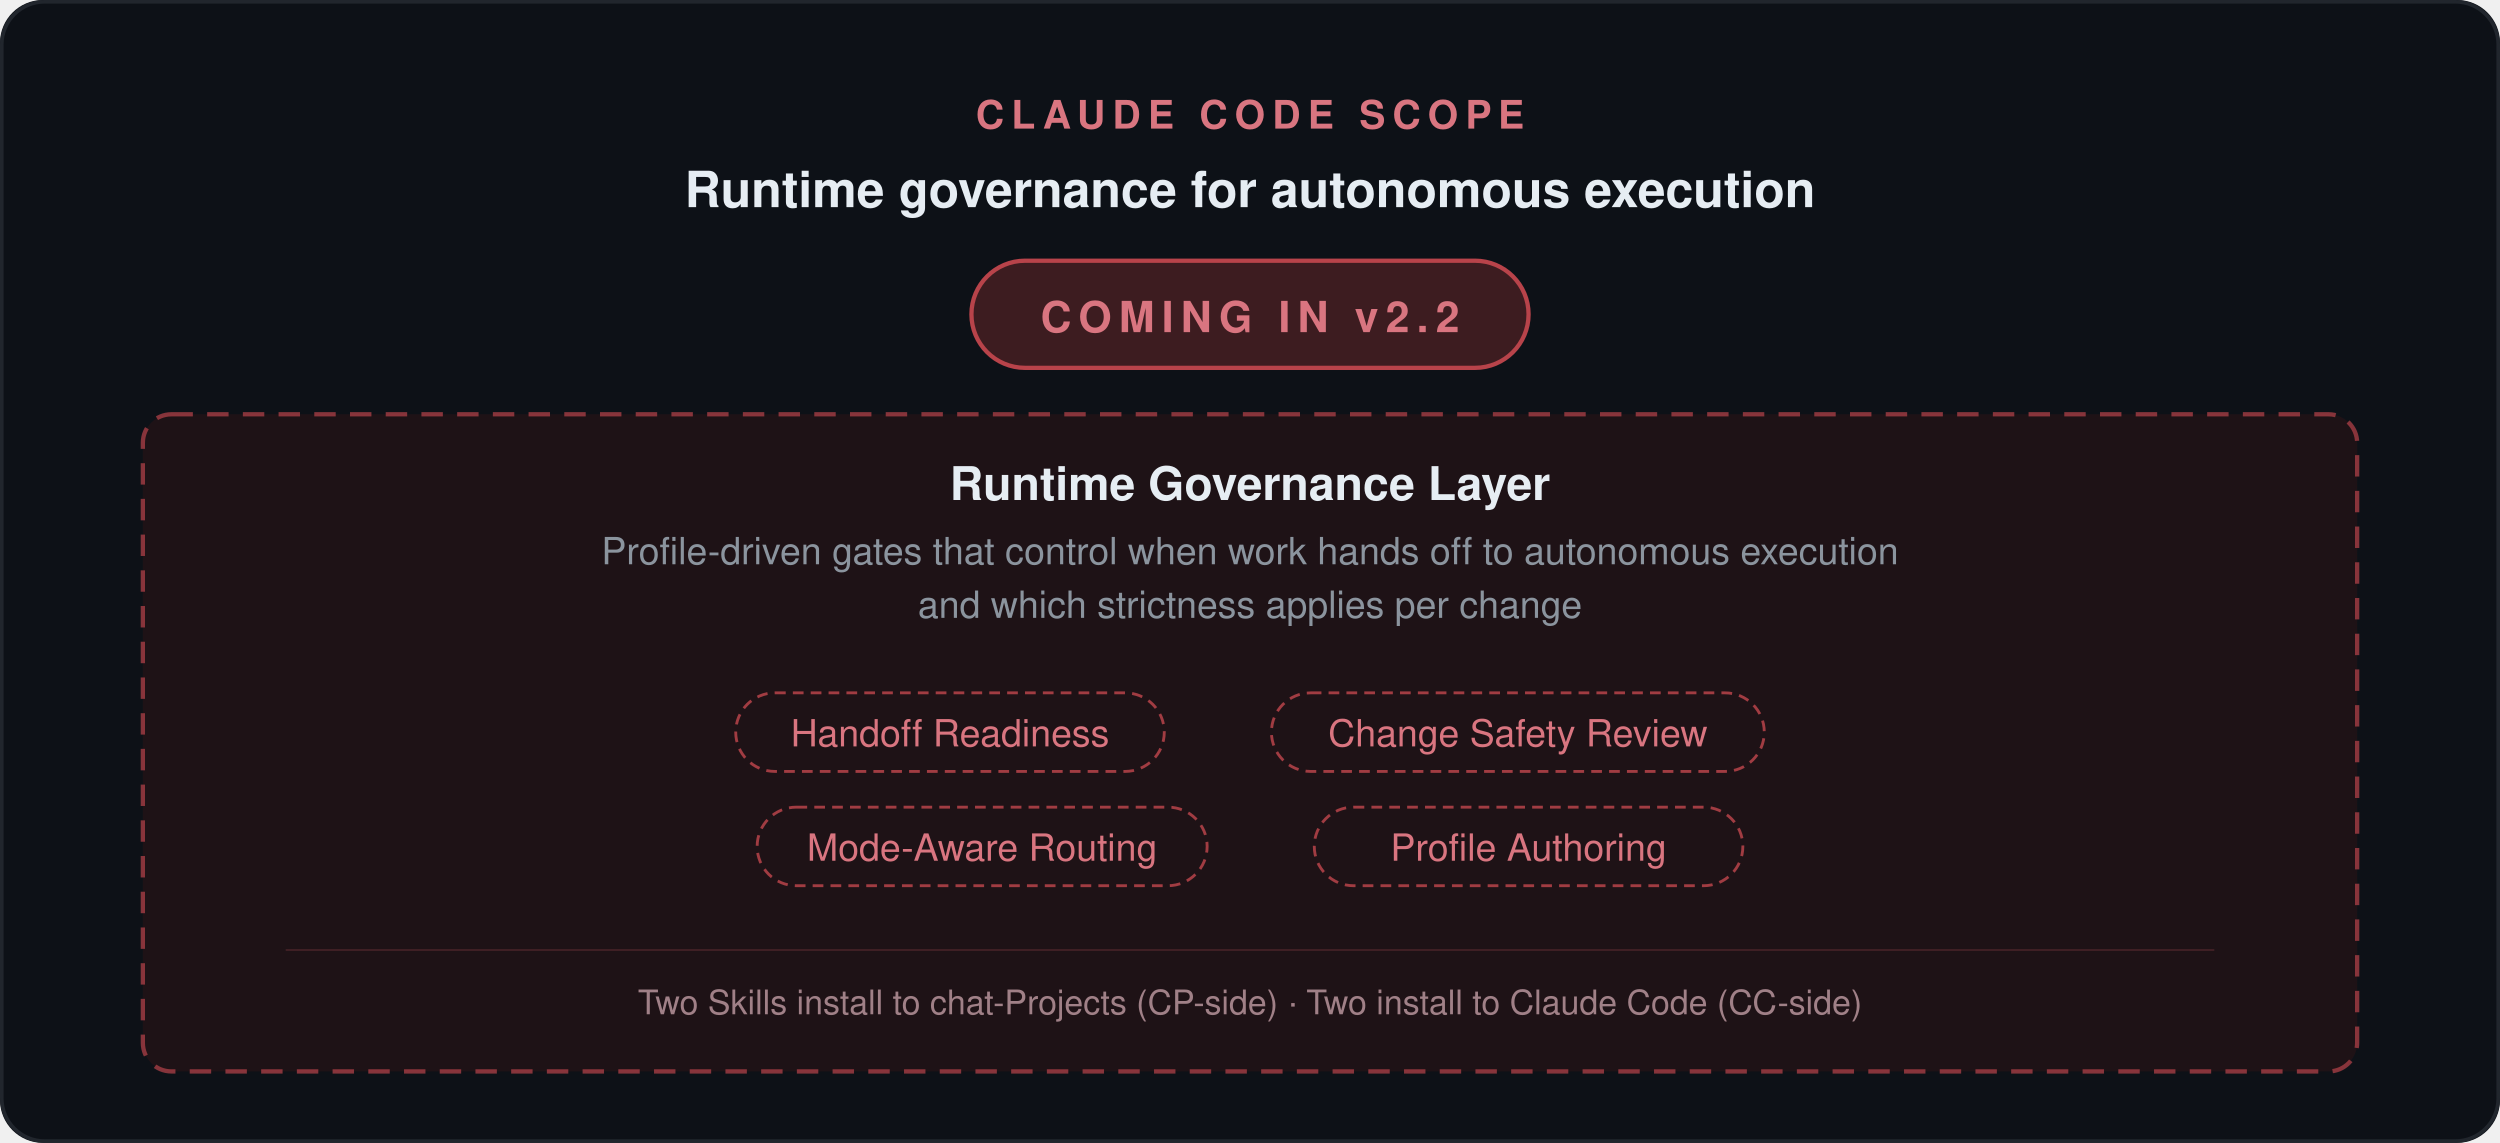
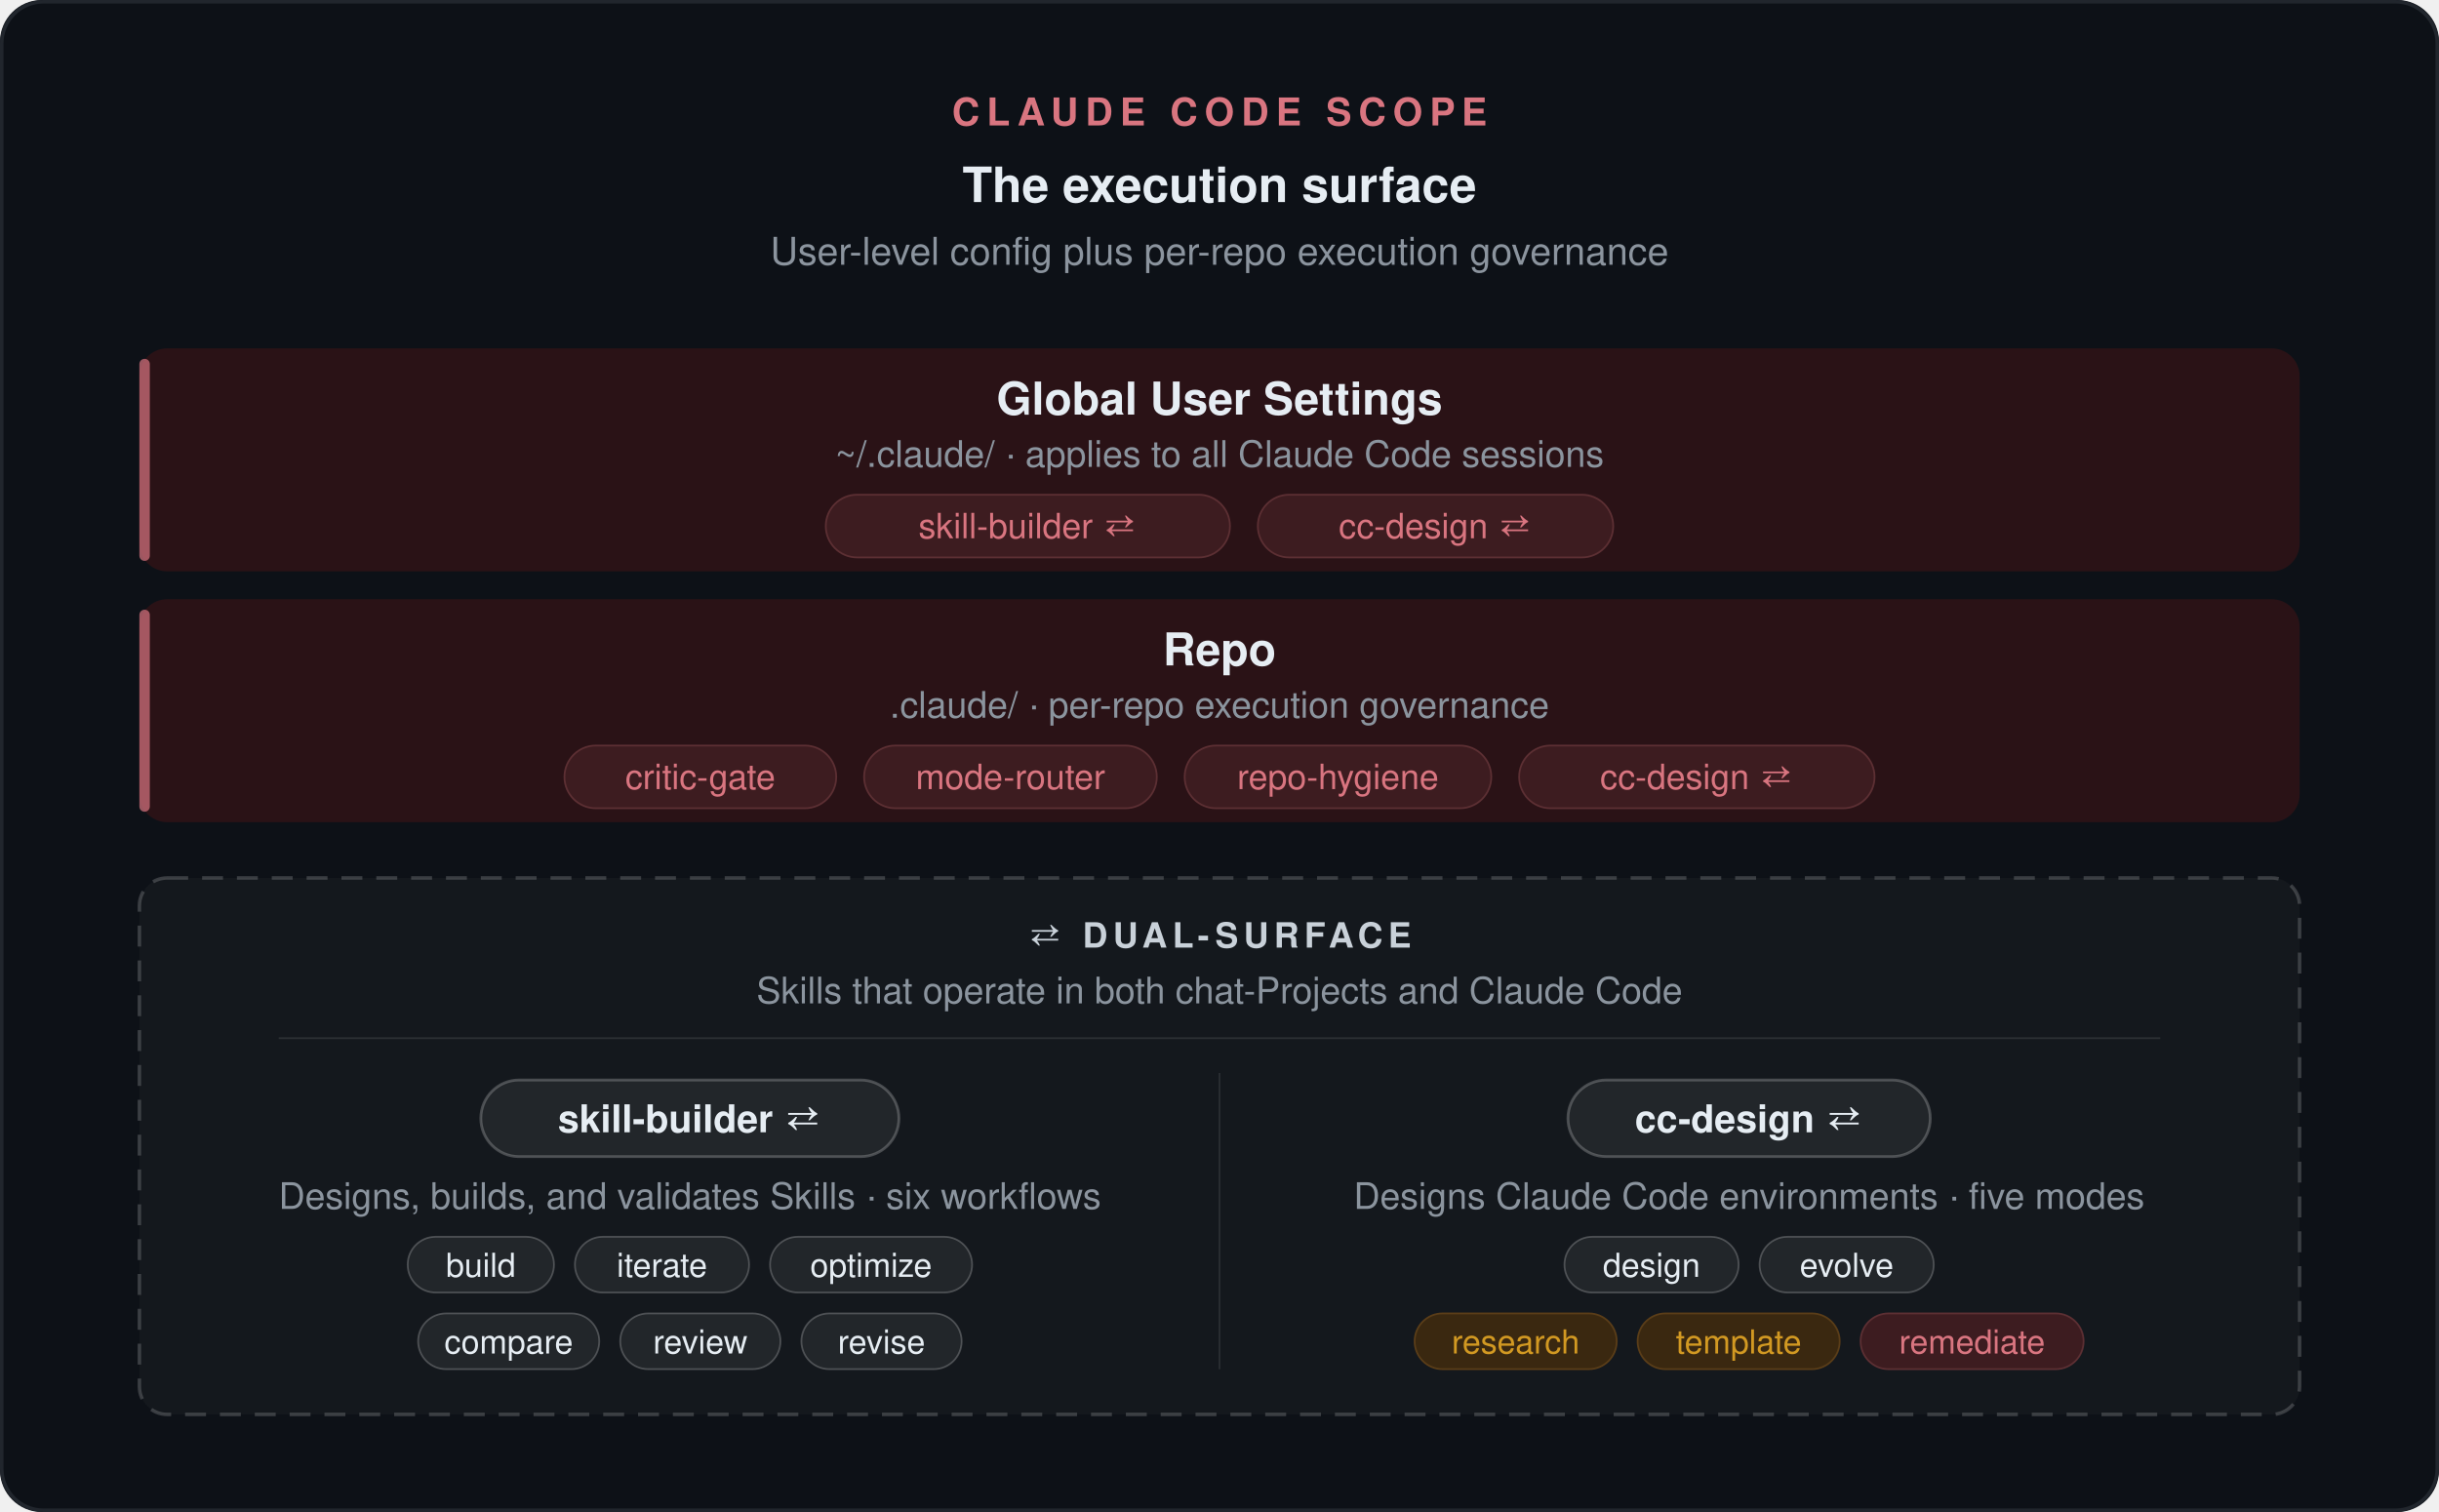
- <svg xmlns="http://www.w3.org/2000/svg" viewBox="0 0 700 320">
-   <rect width="700" height="320" rx="12" fill="#0d1117" />
-   <rect x="0.5" y="0.5" width="699" height="319" rx="12" fill="none" stroke="#21262d" stroke-width="1" />
+ <svg xmlns="http://www.w3.org/2000/svg" viewBox="0 0 700 434">
+   <rect width="700" height="434" rx="12" fill="#0d1117" />
+   <rect x="0.5" y="0.5" width="699" height="433" rx="12" fill="none" stroke="#21262d" stroke-width="1" />
  <text x="350" y="36" font-family="-apple-system, BlinkMacSystemFont, &quot;Segoe UI&quot;, Helvetica, Arial, sans-serif" font-size="11" font-weight="700" fill="#d97580" text-anchor="middle" letter-spacing="2">CLAUDE CODE SCOPE</text>
-   <text x="350" y="58" font-family="-apple-system, BlinkMacSystemFont, &quot;Segoe UI&quot;, Helvetica, Arial, sans-serif" font-size="14" font-weight="600" fill="#e6edf3" text-anchor="middle">Runtime governance for autonomous execution</text>
-   <rect x="272" y="73" width="156" height="30" rx="15" fill="#3d1c20" stroke="#b8434a" stroke-width="1.2" />
-   <text x="350" y="93" font-family="-apple-system, BlinkMacSystemFont, &quot;Segoe UI&quot;, Helvetica, Arial, sans-serif" font-size="12" font-weight="700" fill="#d97580" text-anchor="middle" letter-spacing="2">COMING IN v2.2</text>
-   <rect x="40" y="116" width="620" height="184" rx="8" fill="#2a1216" opacity="0.6" />
-   <rect x="40" y="116" width="620" height="184" rx="8" fill="none" stroke="#b8434a" stroke-width="1.2" stroke-dasharray="6 4" opacity="0.7" />
-   <text x="350" y="140" font-family="-apple-system, BlinkMacSystemFont, &quot;Segoe UI&quot;, Helvetica, Arial, sans-serif" font-size="13" font-weight="600" fill="#e6edf3" text-anchor="middle">Runtime Governance Layer</text>
-   <text x="350" y="158" font-family="-apple-system, BlinkMacSystemFont, &quot;Segoe UI&quot;, Helvetica, Arial, sans-serif" font-size="10.5" fill="#8b949e" text-anchor="middle">Profile-driven gates that control when work hands off to autonomous execution</text>
-   <text x="350" y="173" font-family="-apple-system, BlinkMacSystemFont, &quot;Segoe UI&quot;, Helvetica, Arial, sans-serif" font-size="10.5" fill="#8b949e" text-anchor="middle">and which strictness applies per change</text>
-   <rect x="206" y="194" width="120" height="22" rx="11" fill="none" stroke="#b8434a" stroke-width="0.8" stroke-dasharray="3 2" opacity="0.85" />
-   <text x="266" y="209" font-family="-apple-system, BlinkMacSystemFont, &quot;Segoe UI&quot;, Helvetica, Arial, sans-serif" font-size="10.5" fill="#d97580" text-anchor="middle">Handoff Readiness</text>
-   <rect x="356" y="194" width="138" height="22" rx="11" fill="none" stroke="#b8434a" stroke-width="0.8" stroke-dasharray="3 2" opacity="0.85" />
-   <text x="425" y="209" font-family="-apple-system, BlinkMacSystemFont, &quot;Segoe UI&quot;, Helvetica, Arial, sans-serif" font-size="10.5" fill="#d97580" text-anchor="middle">Change Safety Review</text>
-   <rect x="212" y="226" width="126" height="22" rx="11" fill="none" stroke="#b8434a" stroke-width="0.8" stroke-dasharray="3 2" opacity="0.85" />
-   <text x="275" y="241" font-family="-apple-system, BlinkMacSystemFont, &quot;Segoe UI&quot;, Helvetica, Arial, sans-serif" font-size="10.5" fill="#d97580" text-anchor="middle">Mode-Aware Routing</text>
-   <rect x="368" y="226" width="120" height="22" rx="11" fill="none" stroke="#b8434a" stroke-width="0.8" stroke-dasharray="3 2" opacity="0.85" />
-   <text x="428" y="241" font-family="-apple-system, BlinkMacSystemFont, &quot;Segoe UI&quot;, Helvetica, Arial, sans-serif" font-size="10.5" fill="#d97580" text-anchor="middle">Profile Authoring</text>
-   <line x1="80" y1="266" x2="620" y2="266" stroke="#5a2a30" stroke-width="0.5" opacity="0.6" />
-   <text x="350" y="284" font-family="-apple-system, BlinkMacSystemFont, &quot;Segoe UI&quot;, Helvetica, Arial, sans-serif" font-size="9.5" fill="#a08087" text-anchor="middle">Two Skills install to chat-Projects (CP-side)  ·  Two install to Claude Code (CC-side)</text>
+   <text x="350" y="58" font-family="-apple-system, BlinkMacSystemFont, &quot;Segoe UI&quot;, Helvetica, Arial, sans-serif" font-size="14" font-weight="600" fill="#e6edf3" text-anchor="middle">The execution surface</text>
+   <text x="350" y="76" font-family="-apple-system, BlinkMacSystemFont, &quot;Segoe UI&quot;, Helvetica, Arial, sans-serif" font-size="11" fill="#8b949e" text-anchor="middle">User-level config plus per-repo execution governance</text>
+   <rect x="40" y="100" width="620" height="64" rx="8" fill="#2a1216" />
+   <rect x="40" y="103" width="3" height="58" rx="1.5" fill="#d97580" opacity="0.7" />
+   <text x="350" y="119" font-family="-apple-system, BlinkMacSystemFont, &quot;Segoe UI&quot;, Helvetica, Arial, sans-serif" font-size="13" font-weight="600" fill="#e6edf3" text-anchor="middle">Global User Settings</text>
+   <text x="350" y="134" font-family="-apple-system, BlinkMacSystemFont, &quot;Segoe UI&quot;, Helvetica, Arial, sans-serif" font-size="10.5" fill="#8b949e" text-anchor="middle">~/.claude/ · applies to all Claude Code sessions</text>
+   <rect x="237" y="142" width="116" height="18" rx="9" fill="#3d1c20" stroke="#5c2f33" stroke-width="0.5" />
+   <text x="295" y="154.5" font-family="-apple-system, BlinkMacSystemFont, &quot;Segoe UI&quot;, Helvetica, Arial, sans-serif" font-size="10" fill="#d97580" text-anchor="middle">skill-builder ⇄</text>
+   <rect x="361" y="142" width="102" height="18" rx="9" fill="#3d1c20" stroke="#5c2f33" stroke-width="0.5" />
+   <text x="412" y="154.5" font-family="-apple-system, BlinkMacSystemFont, &quot;Segoe UI&quot;, Helvetica, Arial, sans-serif" font-size="10" fill="#d97580" text-anchor="middle">cc-design ⇄</text>
+   <rect x="40" y="172" width="620" height="64" rx="8" fill="#2a1216" />
+   <rect x="40" y="175" width="3" height="58" rx="1.5" fill="#d97580" opacity="0.7" />
+   <text x="350" y="191" font-family="-apple-system, BlinkMacSystemFont, &quot;Segoe UI&quot;, Helvetica, Arial, sans-serif" font-size="13" font-weight="600" fill="#e6edf3" text-anchor="middle">Repo</text>
+   <text x="350" y="206" font-family="-apple-system, BlinkMacSystemFont, &quot;Segoe UI&quot;, Helvetica, Arial, sans-serif" font-size="10.5" fill="#8b949e" text-anchor="middle">.claude/ · per-repo execution governance</text>
+   <rect x="162" y="214" width="78" height="18" rx="9" fill="#3d1c20" stroke="#5c2f33" stroke-width="0.5" />
+   <text x="201" y="226.5" font-family="-apple-system, BlinkMacSystemFont, &quot;Segoe UI&quot;, Helvetica, Arial, sans-serif" font-size="10" fill="#d97580" text-anchor="middle">critic-gate</text>
+   <rect x="248" y="214" width="84" height="18" rx="9" fill="#3d1c20" stroke="#5c2f33" stroke-width="0.5" />
+   <text x="290" y="226.5" font-family="-apple-system, BlinkMacSystemFont, &quot;Segoe UI&quot;, Helvetica, Arial, sans-serif" font-size="10" fill="#d97580" text-anchor="middle">mode-router</text>
+   <rect x="340" y="214" width="88" height="18" rx="9" fill="#3d1c20" stroke="#5c2f33" stroke-width="0.5" />
+   <text x="384" y="226.5" font-family="-apple-system, BlinkMacSystemFont, &quot;Segoe UI&quot;, Helvetica, Arial, sans-serif" font-size="10" fill="#d97580" text-anchor="middle">repo-hygiene</text>
+   <rect x="436" y="214" width="102" height="18" rx="9" fill="#3d1c20" stroke="#5c2f33" stroke-width="0.5" />
+   <text x="487" y="226.5" font-family="-apple-system, BlinkMacSystemFont, &quot;Segoe UI&quot;, Helvetica, Arial, sans-serif" font-size="10" fill="#d97580" text-anchor="middle">cc-design ⇄</text>
+   <rect x="40" y="252" width="620" height="154" rx="8" fill="#ffffff" fill-opacity="0.03" />
+   <rect x="40" y="252" width="620" height="154" rx="8" fill="none" stroke="#ffffff" stroke-opacity="0.18" stroke-width="1" stroke-dasharray="6 4" />
+   <text x="350" y="272" font-family="-apple-system, BlinkMacSystemFont, &quot;Segoe UI&quot;, Helvetica, Arial, sans-serif" font-size="10" font-weight="700" fill="#c9d1d9" text-anchor="middle" letter-spacing="1.5">⇄ DUAL-SURFACE</text>
+   <text x="350" y="288" font-family="-apple-system, BlinkMacSystemFont, &quot;Segoe UI&quot;, Helvetica, Arial, sans-serif" font-size="10.5" fill="#8b949e" text-anchor="middle">Skills that operate in both chat-Projects and Claude Code</text>
+   <line x1="80" y1="298" x2="620" y2="298" stroke="#ffffff" stroke-opacity="0.10" stroke-width="0.5" />
+   <line x1="350" y1="308" x2="350" y2="393" stroke="#ffffff" stroke-opacity="0.10" stroke-width="0.5" />
+   <rect x="138" y="310" width="120" height="22" rx="11" fill="#ffffff" fill-opacity="0.06" stroke="#ffffff" stroke-opacity="0.22" stroke-width="0.8" />
+   <text x="198" y="325" font-family="-apple-system, BlinkMacSystemFont, &quot;Segoe UI&quot;, Helvetica, Arial, sans-serif" font-size="11" font-weight="600" fill="#e6edf3" text-anchor="middle">skill-builder ⇄</text>
+   <text x="198" y="347" font-family="-apple-system, BlinkMacSystemFont, &quot;Segoe UI&quot;, Helvetica, Arial, sans-serif" font-size="10.5" fill="#8b949e" text-anchor="middle">Designs, builds, and validates Skills · six workflows</text>
+   <rect x="117" y="355" width="42" height="16" rx="8" fill="#ffffff" fill-opacity="0.06" stroke="#ffffff" stroke-opacity="0.22" stroke-width="0.5" />
+   <text x="138" y="366.5" font-family="-apple-system, BlinkMacSystemFont, &quot;Segoe UI&quot;, Helvetica, Arial, sans-serif" font-size="9.5" fill="#e6edf3" text-anchor="middle">build</text>
+   <rect x="165" y="355" width="50" height="16" rx="8" fill="#ffffff" fill-opacity="0.06" stroke="#ffffff" stroke-opacity="0.22" stroke-width="0.5" />
+   <text x="190" y="366.5" font-family="-apple-system, BlinkMacSystemFont, &quot;Segoe UI&quot;, Helvetica, Arial, sans-serif" font-size="9.5" fill="#e6edf3" text-anchor="middle">iterate</text>
+   <rect x="221" y="355" width="58" height="16" rx="8" fill="#ffffff" fill-opacity="0.06" stroke="#ffffff" stroke-opacity="0.22" stroke-width="0.5" />
+   <text x="250" y="366.5" font-family="-apple-system, BlinkMacSystemFont, &quot;Segoe UI&quot;, Helvetica, Arial, sans-serif" font-size="9.5" fill="#e6edf3" text-anchor="middle">optimize</text>
+   <rect x="120" y="377" width="52" height="16" rx="8" fill="#ffffff" fill-opacity="0.06" stroke="#ffffff" stroke-opacity="0.22" stroke-width="0.5" />
+   <text x="146" y="388.5" font-family="-apple-system, BlinkMacSystemFont, &quot;Segoe UI&quot;, Helvetica, Arial, sans-serif" font-size="9.5" fill="#e6edf3" text-anchor="middle">compare</text>
+   <rect x="178" y="377" width="46" height="16" rx="8" fill="#ffffff" fill-opacity="0.06" stroke="#ffffff" stroke-opacity="0.22" stroke-width="0.5" />
+   <text x="201" y="388.5" font-family="-apple-system, BlinkMacSystemFont, &quot;Segoe UI&quot;, Helvetica, Arial, sans-serif" font-size="9.5" fill="#e6edf3" text-anchor="middle">review</text>
+   <rect x="230" y="377" width="46" height="16" rx="8" fill="#ffffff" fill-opacity="0.06" stroke="#ffffff" stroke-opacity="0.22" stroke-width="0.5" />
+   <text x="253" y="388.5" font-family="-apple-system, BlinkMacSystemFont, &quot;Segoe UI&quot;, Helvetica, Arial, sans-serif" font-size="9.5" fill="#e6edf3" text-anchor="middle">revise</text>
+   <rect x="450" y="310" width="104" height="22" rx="11" fill="#ffffff" fill-opacity="0.06" stroke="#ffffff" stroke-opacity="0.22" stroke-width="0.8" />
+   <text x="502" y="325" font-family="-apple-system, BlinkMacSystemFont, &quot;Segoe UI&quot;, Helvetica, Arial, sans-serif" font-size="11" font-weight="600" fill="#e6edf3" text-anchor="middle">cc-design ⇄</text>
+   <text x="502" y="347" font-family="-apple-system, BlinkMacSystemFont, &quot;Segoe UI&quot;, Helvetica, Arial, sans-serif" font-size="10.5" fill="#8b949e" text-anchor="middle">Designs Claude Code environments · five modes</text>
+   <rect x="449" y="355" width="50" height="16" rx="8" fill="#ffffff" fill-opacity="0.06" stroke="#ffffff" stroke-opacity="0.22" stroke-width="0.5" />
+   <text x="474" y="366.5" font-family="-apple-system, BlinkMacSystemFont, &quot;Segoe UI&quot;, Helvetica, Arial, sans-serif" font-size="9.5" fill="#e6edf3" text-anchor="middle">design</text>
+   <rect x="505" y="355" width="50" height="16" rx="8" fill="#ffffff" fill-opacity="0.06" stroke="#ffffff" stroke-opacity="0.22" stroke-width="0.5" />
+   <text x="530" y="366.5" font-family="-apple-system, BlinkMacSystemFont, &quot;Segoe UI&quot;, Helvetica, Arial, sans-serif" font-size="9.5" fill="#e6edf3" text-anchor="middle">evolve</text>
+   <rect x="406" y="377" width="58" height="16" rx="8" fill="#3a2810" stroke="#5a3d18" stroke-width="0.5" />
+   <text x="435" y="388.5" font-family="-apple-system, BlinkMacSystemFont, &quot;Segoe UI&quot;, Helvetica, Arial, sans-serif" font-size="9.5" fill="#d29922" text-anchor="middle">research</text>
+   <rect x="470" y="377" width="58" height="16" rx="8" fill="#3a2810" stroke="#5a3d18" stroke-width="0.5" />
+   <text x="499" y="388.5" font-family="-apple-system, BlinkMacSystemFont, &quot;Segoe UI&quot;, Helvetica, Arial, sans-serif" font-size="9.5" fill="#d29922" text-anchor="middle">template</text>
+   <rect x="534" y="377" width="64" height="16" rx="8" fill="#3d1c20" stroke="#5c2f33" stroke-width="0.5" />
+   <text x="566" y="388.5" font-family="-apple-system, BlinkMacSystemFont, &quot;Segoe UI&quot;, Helvetica, Arial, sans-serif" font-size="9.5" fill="#d97580" text-anchor="middle">remediate</text>
</svg>
